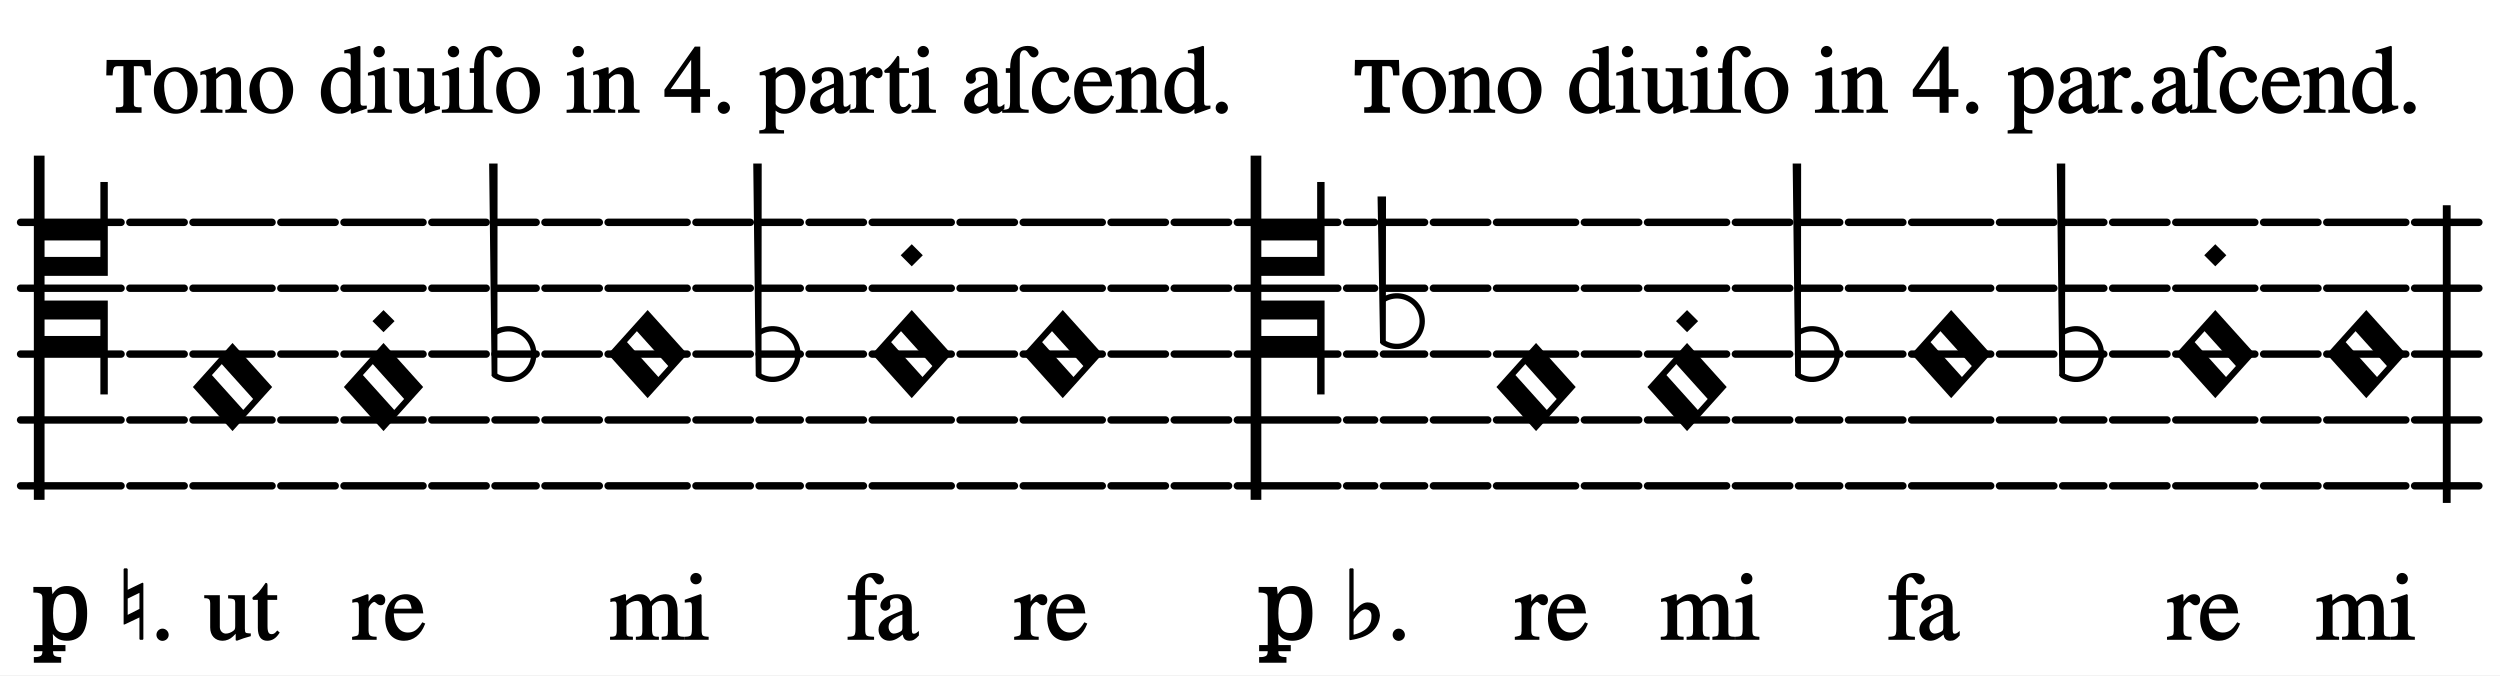
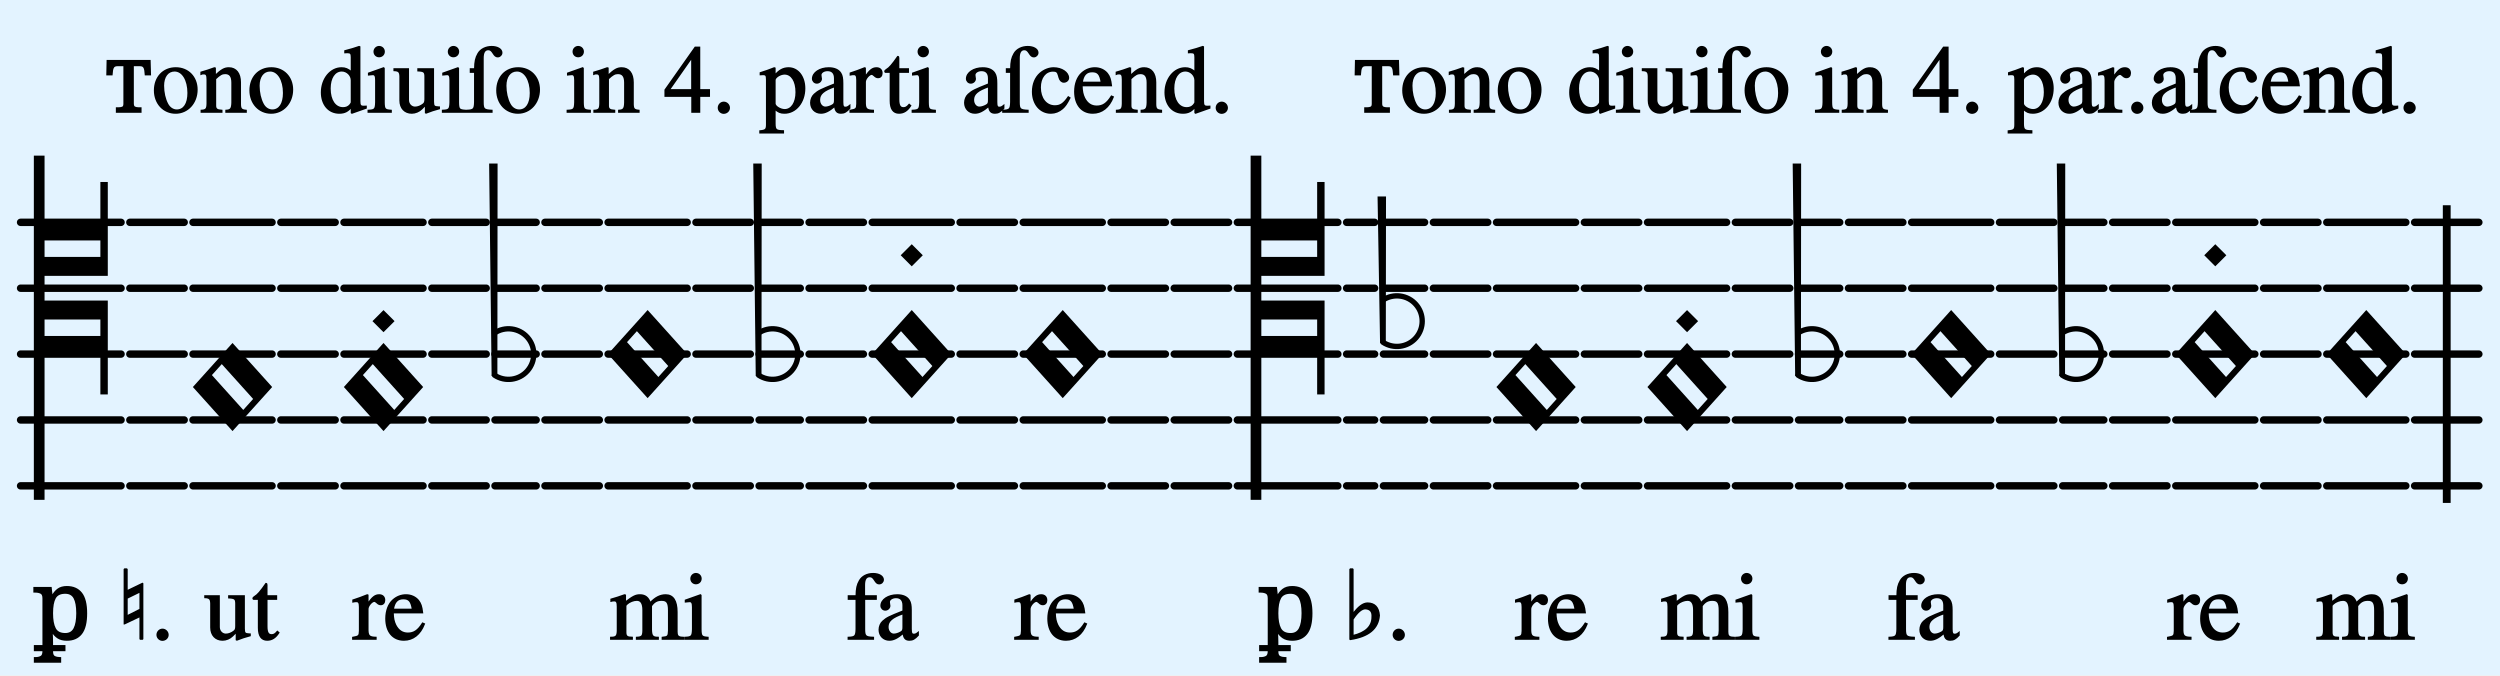
<svg xmlns="http://www.w3.org/2000/svg" xmlns:xlink="http://www.w3.org/1999/xlink" stroke="black" width="759.0" viewBox="0 0 1518.0 410.0" id="b1-c11-m1-a" version="1.1">
-   <rect width="100%" height="100%" fill="white" stroke-width="0" />
+   <rect width="100%" height="100%" fill="#e3f3ff" stroke-width="0" />
  <defs>
    <g id="simple-barline">
      <line x1="2.5" y1="35.0" x2="41.5" y2="35.0" stroke-width="4.5" stroke-linecap="round" />
      <line x1="2.5" y1="75.0" x2="41.5" y2="75.0" stroke-width="4.5" stroke-linecap="round" />
      <line x1="2.5" y1="115.0" x2="41.5" y2="115.0" stroke-width="4.5" stroke-linecap="round" />
      <line x1="2.5" y1="155.0" x2="41.5" y2="155.0" stroke-width="4.5" stroke-linecap="round" />
      <line x1="2.5" y1="195.0" x2="41.5" y2="195.0" stroke-width="4.5" stroke-linecap="round" />
      <line x1="22.0" y1="203.0" x2="22.0" y2="27.0" stroke-width="4.75" stroke-linecap="square" />
    </g>
    <g id="flat-6">
      <line x1="2.5" y1="35.0" x2="27.5" y2="35.0" stroke-width="4.5" stroke-linecap="round" />
      <line x1="2.5" y1="75.0" x2="27.5" y2="75.0" stroke-width="4.5" stroke-linecap="round" />
      <line x1="2.5" y1="115.0" x2="27.5" y2="115.0" stroke-width="4.5" stroke-linecap="round" />
      <line x1="2.5" y1="155.0" x2="27.5" y2="155.0" stroke-width="4.5" stroke-linecap="round" />
      <line x1="2.5" y1="195.0" x2="27.5" y2="195.0" stroke-width="4.5" stroke-linecap="round" />
      <path stroke="black" fill="none" stroke-width="3.25" stroke-linecap="round" d="M2.2 107.8 A15.36 15.36 0 1 0 2.2 82.2 " />
      <path fill="black" d="M0.95 107.8 L3.45 107.8 L3.575 19.8 L-0.55 19.8 z" />
    </g>
    <g id="blank-22">
      <line x1="2.5" y1="35.0" x2="19.5" y2="35.0" stroke-width="4.5" stroke-linecap="round" />
      <line x1="2.5" y1="75.0" x2="19.5" y2="75.0" stroke-width="4.5" stroke-linecap="round" />
      <line x1="2.5" y1="115.0" x2="19.5" y2="115.0" stroke-width="4.5" stroke-linecap="round" />
      <line x1="2.5" y1="155.0" x2="19.5" y2="155.0" stroke-width="4.5" stroke-linecap="round" />
      <line x1="2.5" y1="195.0" x2="19.5" y2="195.0" stroke-width="4.5" stroke-linecap="round" />
    </g>
    <g id="semibrevis-dot-5">
      <line x1="2.5" y1="35.0" x2="50.5" y2="35.0" stroke-width="4.5" stroke-linecap="round" />
      <line x1="2.5" y1="75.0" x2="50.5" y2="75.0" stroke-width="4.5" stroke-linecap="round" />
      <line x1="2.5" y1="115.0" x2="50.5" y2="115.0" stroke-width="4.5" stroke-linecap="round" />
      <line x1="2.5" y1="155.0" x2="50.5" y2="155.0" stroke-width="4.5" stroke-linecap="round" />
      <line x1="2.5" y1="195.0" x2="50.5" y2="195.0" stroke-width="4.5" stroke-linecap="round" />
      <path fill-rule="evenodd" fill="black" d="M26.5 141.0 L3.1 115.0 L26.5 89.0 L49.9 115.0 zM33.022 129.665 L13.302 107.753 L19.978 100.335 L39.698 122.247 z" />
      <path fill="black" d="M26.5 61.0 L20.5 55.0 L26.5 49.0 L32.5 55.0 z" />
    </g>
    <g id="semibrevis-5">
      <line x1="2.5" y1="35.0" x2="50.5" y2="35.0" stroke-width="4.5" stroke-linecap="round" />
      <line x1="2.5" y1="75.0" x2="50.5" y2="75.0" stroke-width="4.5" stroke-linecap="round" />
      <line x1="2.5" y1="115.0" x2="50.5" y2="115.0" stroke-width="4.5" stroke-linecap="round" />
      <line x1="2.5" y1="155.0" x2="50.5" y2="155.0" stroke-width="4.5" stroke-linecap="round" />
      <line x1="2.5" y1="195.0" x2="50.5" y2="195.0" stroke-width="4.5" stroke-linecap="round" />
      <path fill-rule="evenodd" fill="black" d="M26.5 141.0 L3.1 115.0 L26.5 89.0 L49.9 115.0 zM33.022 129.665 L13.302 107.753 L19.978 100.335 L39.698 122.247 z" />
    </g>
    <g id="flat-5">
      <line x1="2.5" y1="35.0" x2="27.5" y2="35.0" stroke-width="4.5" stroke-linecap="round" />
      <line x1="2.5" y1="75.0" x2="27.5" y2="75.0" stroke-width="4.5" stroke-linecap="round" />
      <line x1="2.5" y1="115.0" x2="27.5" y2="115.0" stroke-width="4.5" stroke-linecap="round" />
      <line x1="2.5" y1="155.0" x2="27.5" y2="155.0" stroke-width="4.5" stroke-linecap="round" />
      <line x1="2.5" y1="195.0" x2="27.5" y2="195.0" stroke-width="4.5" stroke-linecap="round" />
      <path stroke="black" fill="none" stroke-width="3.25" stroke-linecap="round" d="M2.2 127.8 A15.36 15.36 0 1 0 2.2 102.2 " />
      <path fill="black" d="M0.95 127.8 L3.45 127.8 L3.575 -0.2 L-0.55 -0.2 z" />
    </g>
    <g id="semibrevis-dot-4">
      <line x1="2.5" y1="35.0" x2="50.5" y2="35.0" stroke-width="4.5" stroke-linecap="round" />
      <line x1="2.5" y1="75.0" x2="50.5" y2="75.0" stroke-width="4.5" stroke-linecap="round" />
      <line x1="2.5" y1="115.0" x2="50.5" y2="115.0" stroke-width="4.5" stroke-linecap="round" />
      <line x1="2.5" y1="155.0" x2="50.5" y2="155.0" stroke-width="4.5" stroke-linecap="round" />
      <line x1="2.5" y1="195.0" x2="50.5" y2="195.0" stroke-width="4.5" stroke-linecap="round" />
      <path fill-rule="evenodd" fill="black" d="M26.5 161.0 L3.1 135.0 L26.5 109.0 L49.9 135.0 zM33.022 149.665 L13.302 127.753 L19.978 120.335 L39.698 142.247 z" />
      <path fill="black" d="M26.5 101.0 L20.5 95.0 L26.5 89.0 L32.5 95.0 z" />
    </g>
    <g id="semibrevis-4">
      <line x1="2.5" y1="35.0" x2="50.5" y2="35.0" stroke-width="4.5" stroke-linecap="round" />
      <line x1="2.5" y1="75.0" x2="50.5" y2="75.0" stroke-width="4.5" stroke-linecap="round" />
      <line x1="2.5" y1="115.0" x2="50.5" y2="115.0" stroke-width="4.5" stroke-linecap="round" />
      <line x1="2.5" y1="155.0" x2="50.5" y2="155.0" stroke-width="4.5" stroke-linecap="round" />
      <line x1="2.5" y1="195.0" x2="50.5" y2="195.0" stroke-width="4.5" stroke-linecap="round" />
      <path fill-rule="evenodd" fill="black" d="M26.5 161.0 L3.1 135.0 L26.5 109.0 L49.9 135.0 zM33.022 149.665 L13.302 127.753 L19.978 120.335 L39.698 142.247 z" />
    </g>
    <g id="blank-38">
      <line x1="2.5" y1="35.0" x2="35.5" y2="35.0" stroke-width="4.5" stroke-linecap="round" />
      <line x1="2.5" y1="75.0" x2="35.5" y2="75.0" stroke-width="4.5" stroke-linecap="round" />
      <line x1="2.5" y1="115.0" x2="35.5" y2="115.0" stroke-width="4.5" stroke-linecap="round" />
      <line x1="2.5" y1="155.0" x2="35.5" y2="155.0" stroke-width="4.5" stroke-linecap="round" />
      <line x1="2.5" y1="195.0" x2="35.5" y2="195.0" stroke-width="4.5" stroke-linecap="round" />
    </g>
    <g id="c-clef-7">
      <line x1="2.5" y1="35.0" x2="63.5" y2="35.0" stroke-width="4.5" stroke-linecap="round" />
      <line x1="2.5" y1="75.0" x2="63.5" y2="75.0" stroke-width="4.5" stroke-linecap="round" />
      <line x1="2.5" y1="115.0" x2="63.5" y2="115.0" stroke-width="4.5" stroke-linecap="round" />
      <line x1="2.5" y1="155.0" x2="63.5" y2="155.0" stroke-width="4.5" stroke-linecap="round" />
      <line x1="2.5" y1="195.0" x2="63.5" y2="195.0" stroke-width="4.5" stroke-linecap="round" />
      <path fill-rule="evenodd" color="black" d="M11.05 -5.0 L11.05 203.0 L16.55 203.0 L16.55 115.0 L51.45 115.0 L51.45 139.0 L54.95 139.0 L54.95 83.0 L16.55 83.0 L16.55 67.0 L54.95 67.0 L54.95 11.0 L51.45 11.0 L51.45 35.0 L16.55 35.0 L16.55 -5.0 zM16.55 104.5 L51.45 104.5 L51.45 93.5 L16.55 93.5 zM16.55 56.5 L51.45 56.5 L51.45 45.5 L16.55 45.5 z" />
    </g>
  </defs>
  <text x="1406" y="388" font-size="58" text-anchor="left" alignment-baseline="baseline" font-weight="normal" font-family="Times, serif" font-style="normal" stroke="black" fill="black">mi</text>
  <text x="1316" y="388" font-size="58" text-anchor="left" alignment-baseline="baseline" font-weight="normal" font-family="Times, serif" font-style="normal" stroke="black" fill="black">re</text>
  <text x="1146" y="388" font-size="58" text-anchor="left" alignment-baseline="baseline" font-weight="normal" font-family="Times, serif" font-style="normal" stroke="black" fill="black">fa</text>
  <text x="1008" y="388" font-size="58" text-anchor="left" alignment-baseline="baseline" font-weight="normal" font-family="Times, serif" font-style="normal" stroke="black" fill="black">mi</text>
  <text x="920" y="388" font-size="58" text-anchor="left" alignment-baseline="baseline" font-weight="normal" font-family="Times, serif" font-style="normal" stroke="black" fill="black">re</text>
  <text x="764" y="388" font-size="58" text-anchor="left" alignment-baseline="baseline" font-weight="normal" font-family="Times, serif" font-style="normal" stroke="black" fill="black">ꝑ ♭.</text>
  <text x="616" y="388" font-size="58" text-anchor="left" alignment-baseline="baseline" font-weight="normal" font-family="Times, serif" font-style="normal" stroke="black" fill="black">re</text>
  <text x="514" y="388" font-size="58" text-anchor="left" alignment-baseline="baseline" font-weight="normal" font-family="Times, serif" font-style="normal" stroke="black" fill="black">fa</text>
  <text x="370" y="388" font-size="58" text-anchor="left" alignment-baseline="baseline" font-weight="normal" font-family="Times, serif" font-style="normal" stroke="black" fill="black">mi</text>
  <text x="214" y="388" font-size="58" text-anchor="left" alignment-baseline="baseline" font-weight="normal" font-family="Times, serif" font-style="normal" stroke="black" fill="black">re</text>
  <text x="124" y="388" font-size="58" text-anchor="left" alignment-baseline="baseline" font-weight="normal" font-family="Times, serif" font-style="normal" stroke="black" fill="black">ut</text>
  <text x="20" y="388" font-size="58" text-anchor="left" alignment-baseline="baseline" font-weight="normal" font-family="Times, serif" font-style="normal" stroke="black" fill="black">ꝑ ♮.</text>
  <use xlink:href="#simple-barline" x="1463.657" y="100" />
  <use xlink:href="#semibrevis-5" x="1410.314" y="100" />
  <use xlink:href="#blank-38" x="1371.972" y="100" />
  <use xlink:href="#semibrevis-dot-5" x="1318.629" y="100" />
  <use xlink:href="#blank-38" x="1280.286" y="100" />
  <use xlink:href="#flat-5" x="1249.943" y="100" />
  <use xlink:href="#blank-38" x="1211.6" y="100" />
  <use xlink:href="#semibrevis-5" x="1158.257" y="100" />
  <use xlink:href="#blank-38" x="1119.914" y="100" />
  <use xlink:href="#flat-5" x="1089.571" y="100" />
  <use xlink:href="#blank-38" x="1051.228" y="100" />
  <use xlink:href="#semibrevis-dot-4" x="997.885" y="100" />
  <use xlink:href="#blank-38" x="959.543" y="100" />
  <use xlink:href="#semibrevis-4" x="906.2" y="100" />
  <use xlink:href="#blank-38" x="867.857" y="100" />
  <use xlink:href="#flat-6" x="837.514" y="100" />
  <use xlink:href="#blank-22" x="815.171" y="100" />
  <use xlink:href="#c-clef-7" x="748.828" y="100" />
  <use xlink:href="#blank-38" x="710.486" y="100" />
  <use xlink:href="#blank-38" x="672.143" y="100" />
  <use xlink:href="#semibrevis-5" x="618.8" y="100" />
  <use xlink:href="#blank-38" x="580.457" y="100" />
  <use xlink:href="#semibrevis-dot-5" x="527.114" y="100" />
  <use xlink:href="#blank-38" x="488.771" y="100" />
  <use xlink:href="#flat-5" x="458.429" y="100" />
  <use xlink:href="#blank-38" x="420.086" y="100" />
  <use xlink:href="#semibrevis-5" x="366.743" y="100" />
  <use xlink:href="#blank-38" x="328.4" y="100" />
  <use xlink:href="#flat-5" x="298.057" y="100" />
  <use xlink:href="#blank-38" x="259.714" y="100" />
  <use xlink:href="#semibrevis-dot-4" x="206.371" y="100" />
  <use xlink:href="#blank-38" x="168.029" y="100" />
  <use xlink:href="#semibrevis-4" x="114.686" y="100" />
  <use xlink:href="#blank-38" x="76.343" y="100" />
  <use xlink:href="#c-clef-7" x="10" y="100" />
  <text x="822" y="68" font-size="58" text-anchor="left" alignment-baseline="baseline" textLength="686" font-weight="normal" font-family="Times, serif" font-style="normal" stroke="black" fill="black">ᴛono diuiſo in 4. par.aſcend.</text>
  <text x="64" y="68" font-size="58" text-anchor="left" alignment-baseline="baseline" textLength="720" font-weight="normal" font-family="Times, serif" font-style="normal" stroke="black" fill="black">ᴛono diuiſo in 4. parti aſcend.</text>
</svg>
